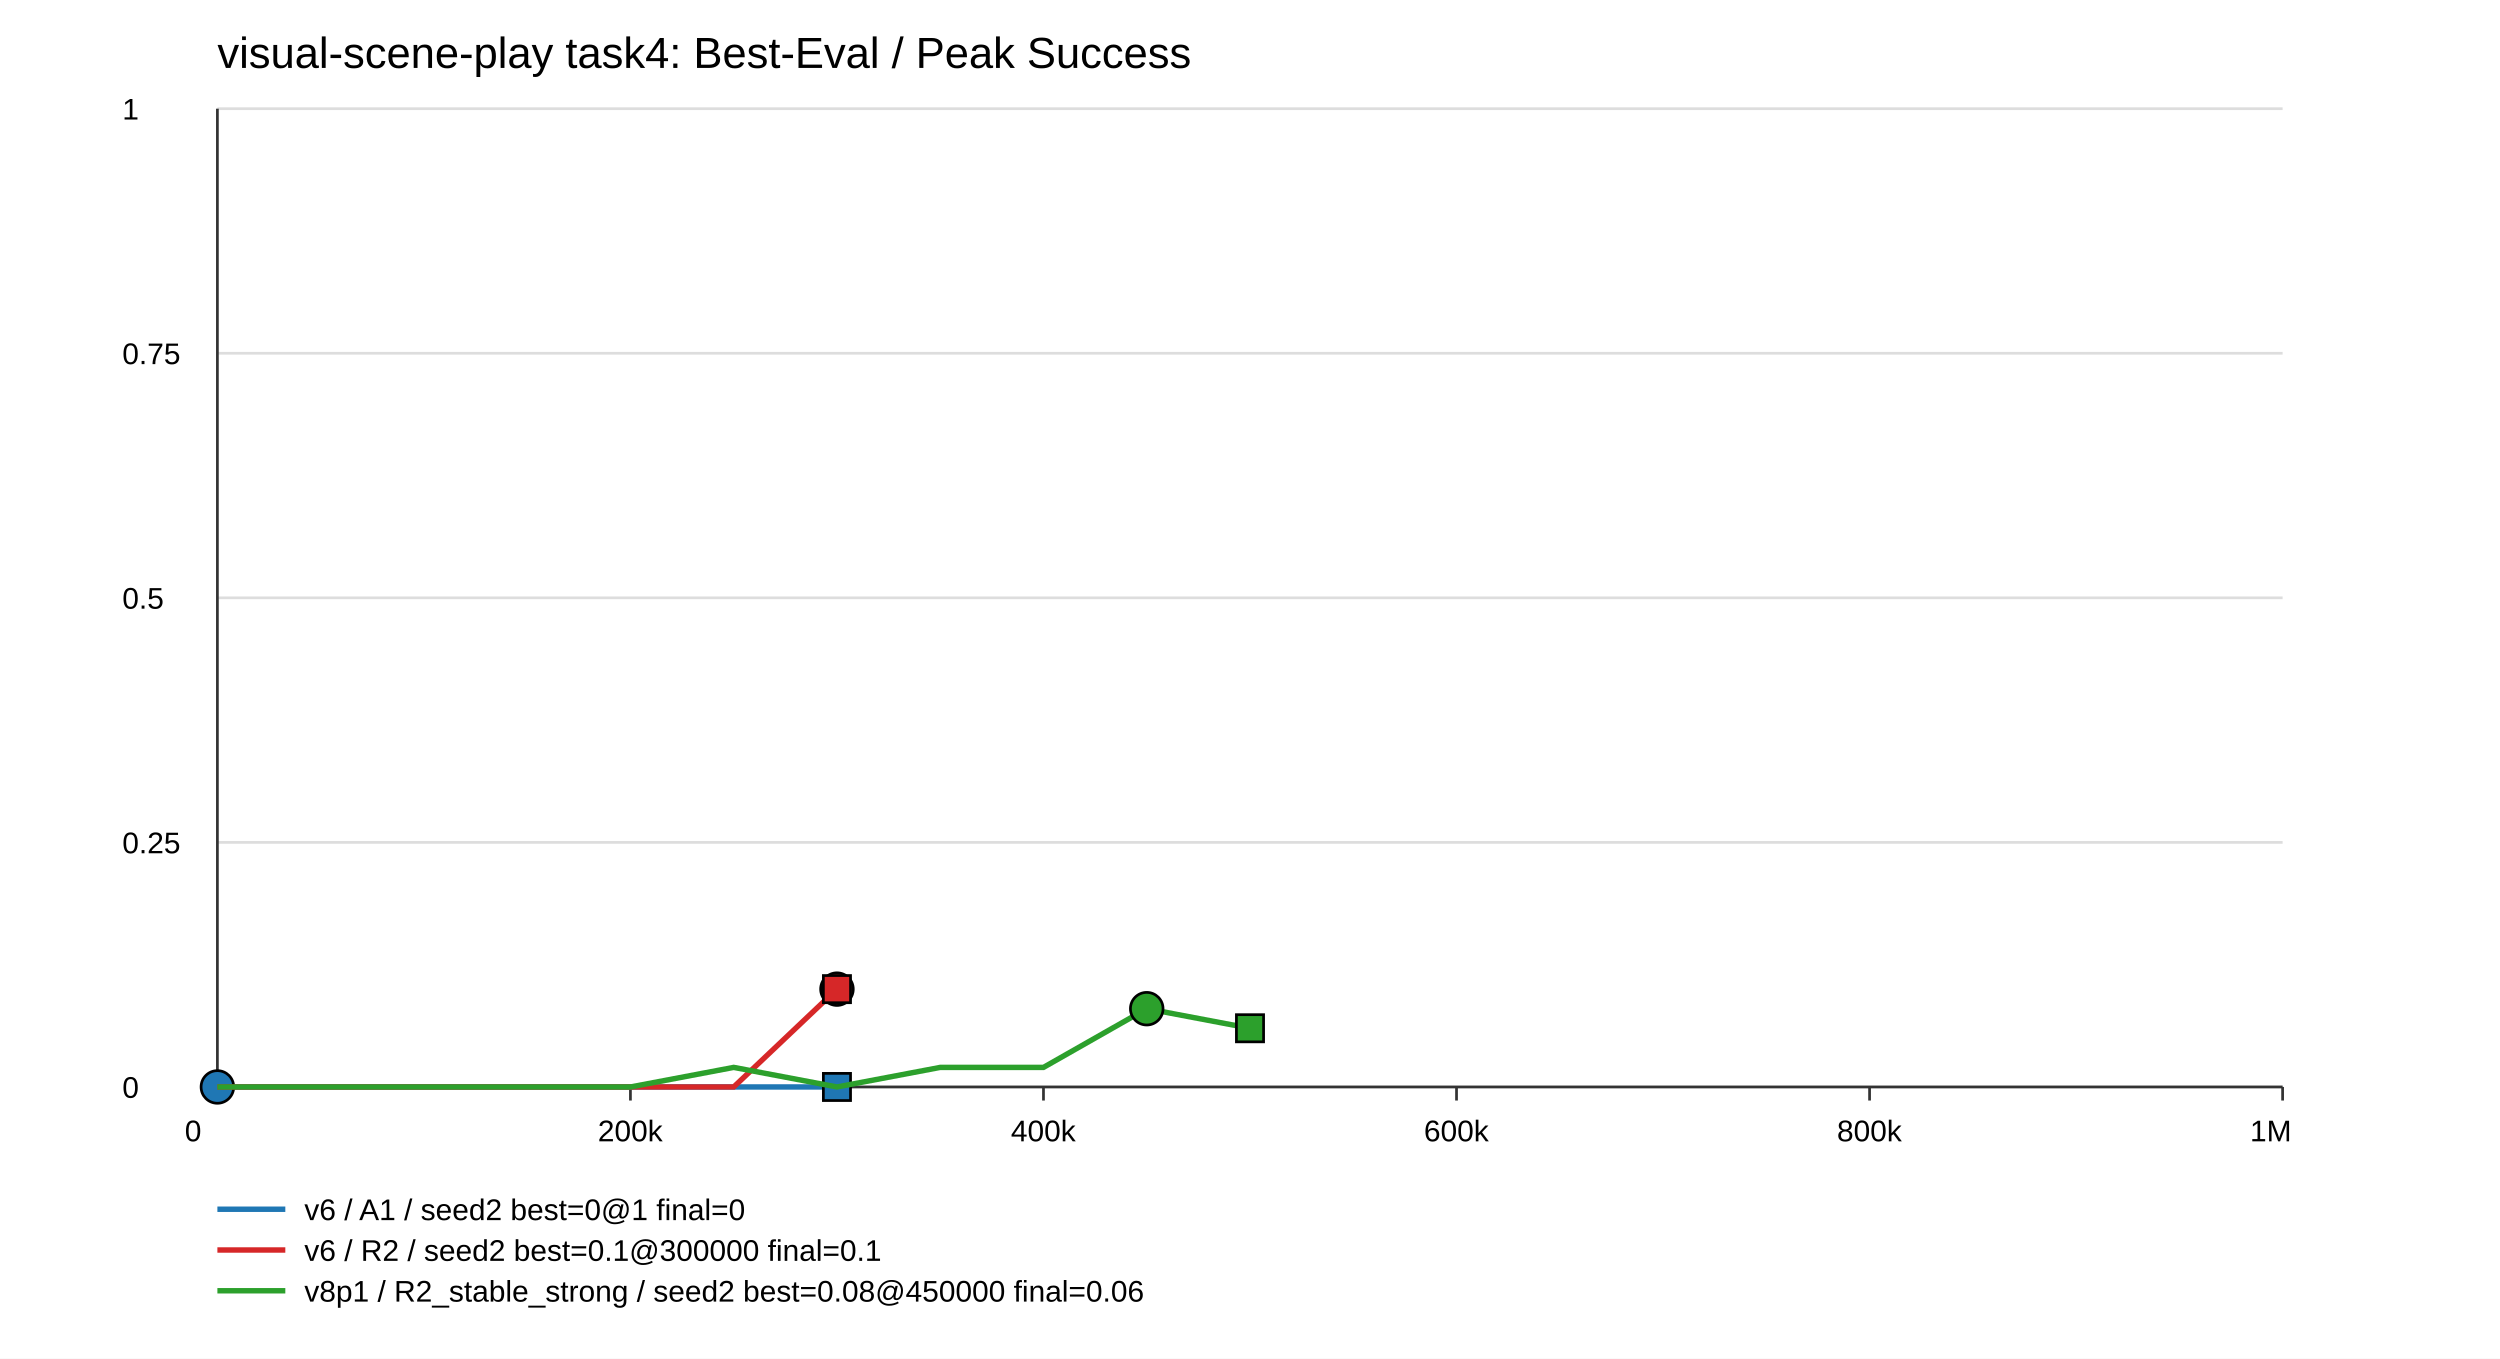
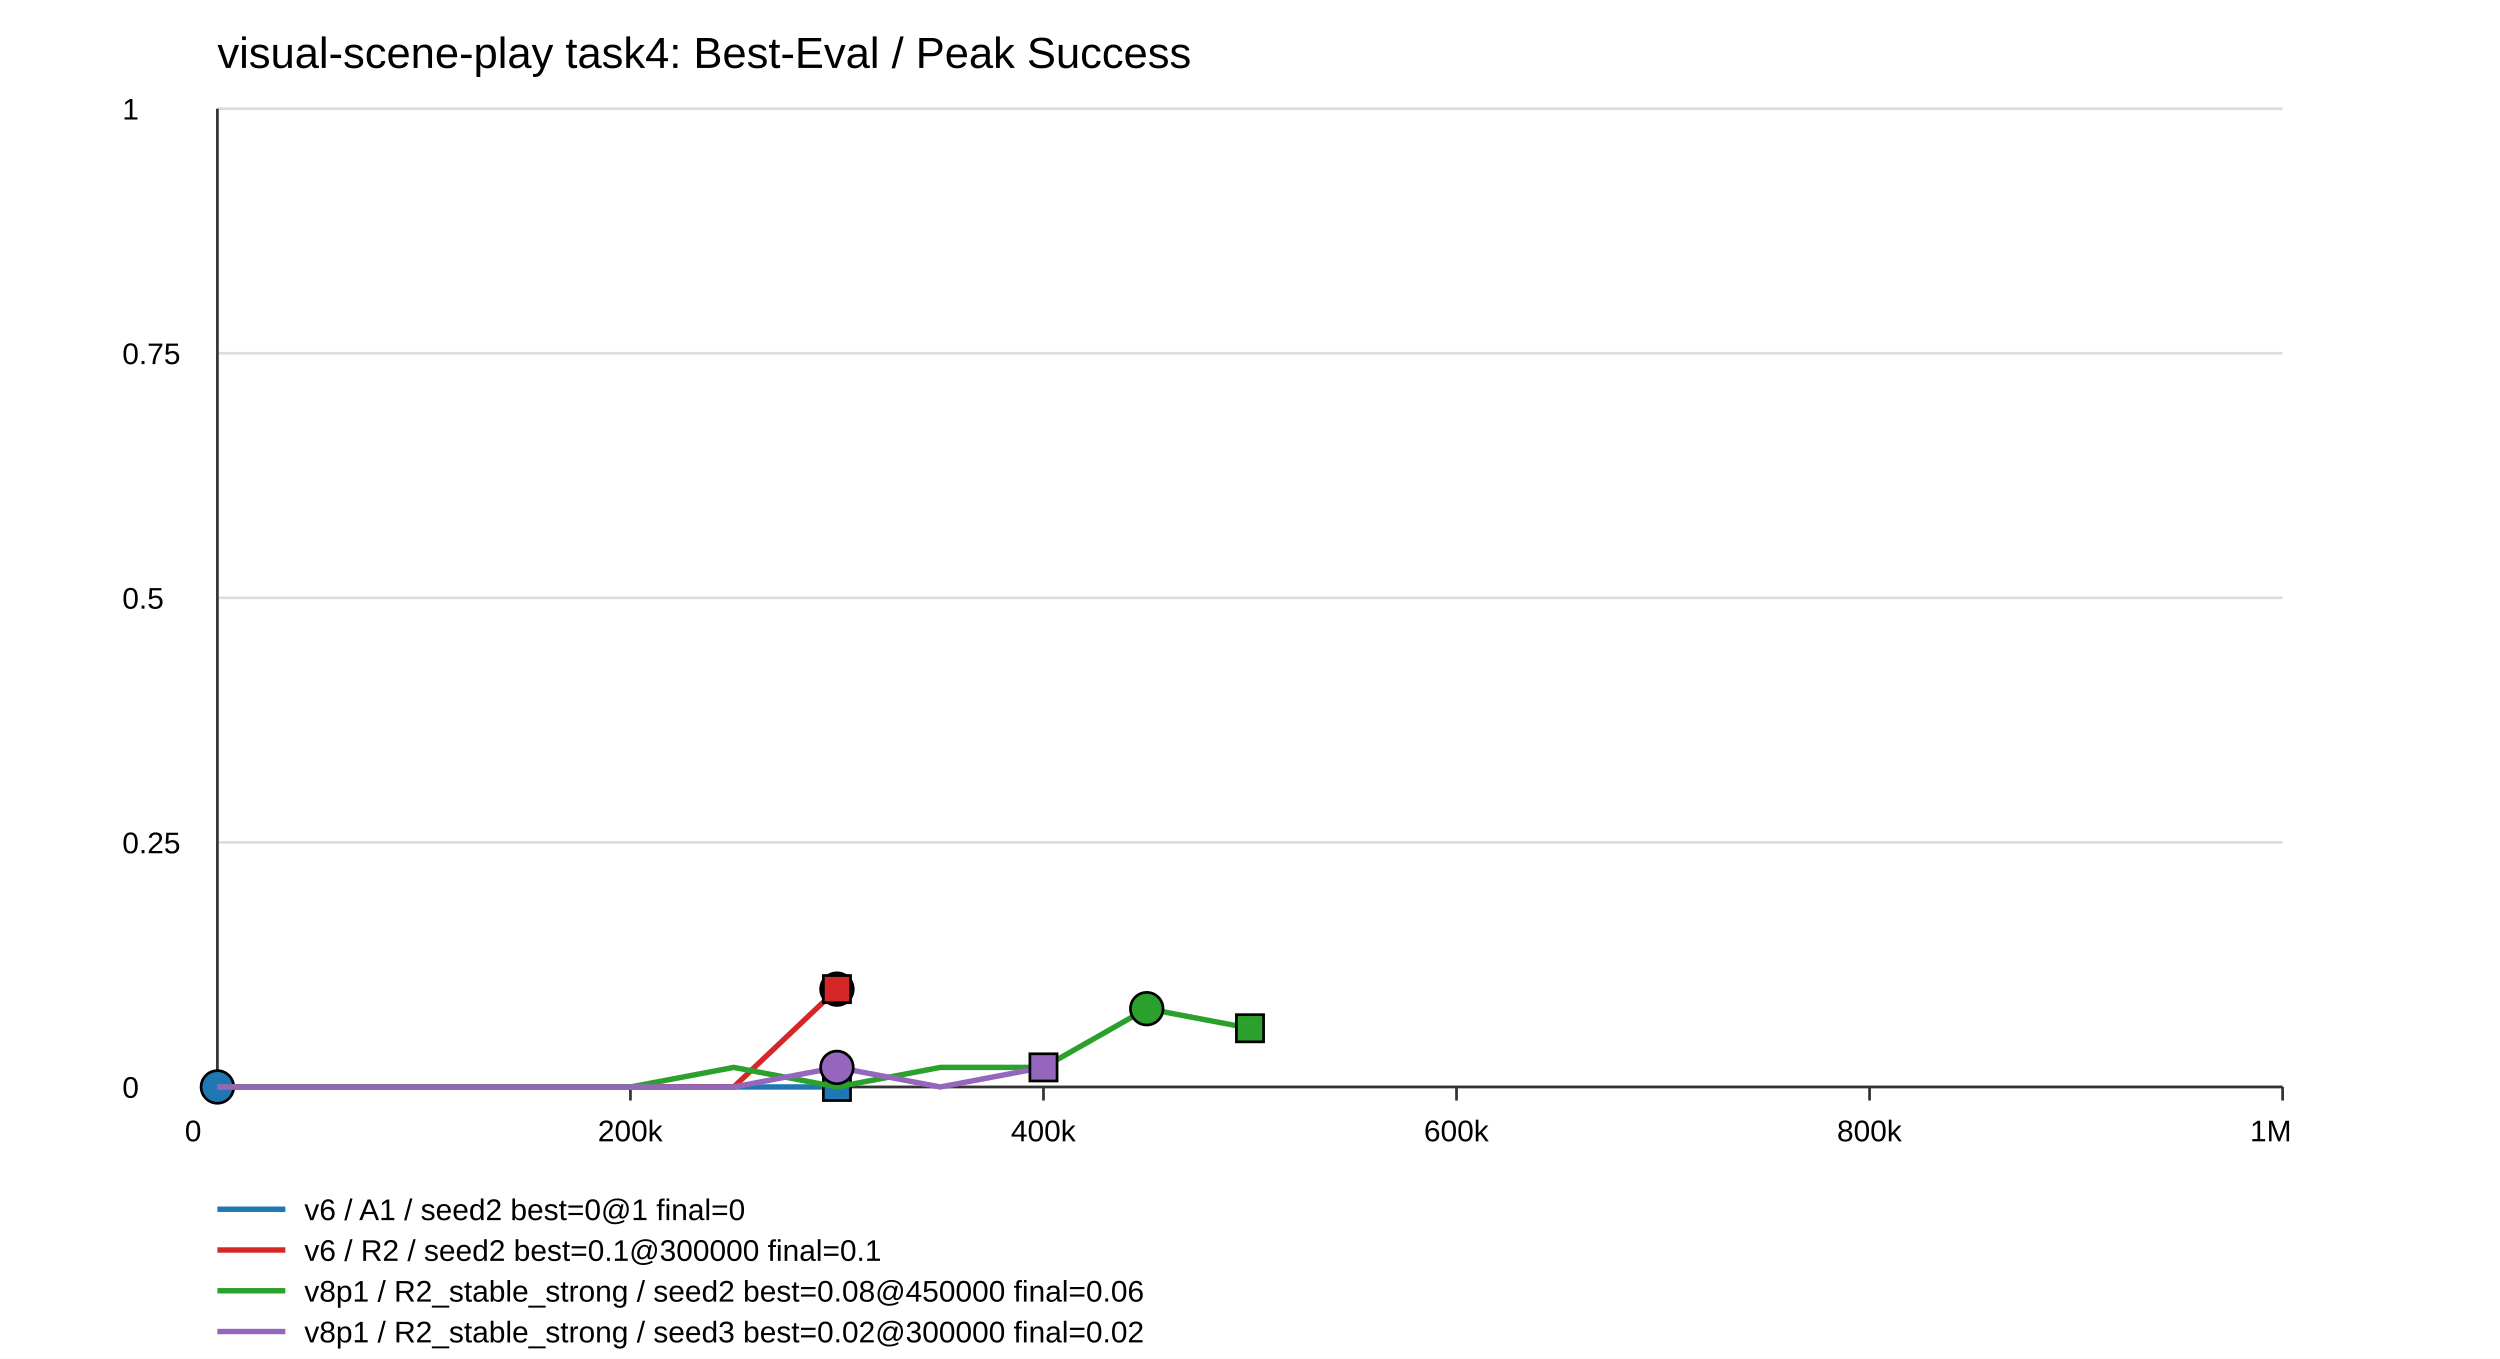
<svg xmlns="http://www.w3.org/2000/svg" width="920" height="500" viewBox="0 0 920 500">
  <rect width="100%" height="100%" fill="white" />
  <text x="80" y="25" font-family="Arial" font-size="16">visual-scene-play task4: Best-Eval / Peak Success</text>
  <line x1="80" y1="400.0" x2="840" y2="400.0" stroke="#ddd" />
  <text x="45" y="404.0" font-family="Arial" font-size="11">0</text>
  <line x1="80" y1="310.0" x2="840" y2="310.0" stroke="#ddd" />
  <text x="45" y="314.0" font-family="Arial" font-size="11">0.25</text>
  <line x1="80" y1="220.0" x2="840" y2="220.0" stroke="#ddd" />
  <text x="45" y="224.0" font-family="Arial" font-size="11">0.5</text>
  <line x1="80" y1="130.0" x2="840" y2="130.0" stroke="#ddd" />
  <text x="45" y="134.0" font-family="Arial" font-size="11">0.75</text>
  <line x1="80" y1="40.0" x2="840" y2="40.0" stroke="#ddd" />
  <text x="45" y="44.0" font-family="Arial" font-size="11">1</text>
  <line x1="80" y1="400" x2="840" y2="400" stroke="#333" />
  <line x1="80" y1="40" x2="80" y2="400" stroke="#333" />
  <line x1="80.0" y1="400" x2="80.0" y2="405" stroke="#333" />
  <text x="68.0" y="420" font-family="Arial" font-size="11">0</text>
  <line x1="232.0" y1="400" x2="232.0" y2="405" stroke="#333" />
  <text x="220.0" y="420" font-family="Arial" font-size="11">200k</text>
  <line x1="384.0" y1="400" x2="384.0" y2="405" stroke="#333" />
  <text x="372.0" y="420" font-family="Arial" font-size="11">400k</text>
  <line x1="536.0" y1="400" x2="536.0" y2="405" stroke="#333" />
  <text x="524.0" y="420" font-family="Arial" font-size="11">600k</text>
  <line x1="688.0" y1="400" x2="688.0" y2="405" stroke="#333" />
  <text x="676.0" y="420" font-family="Arial" font-size="11">800k</text>
  <line x1="840.0" y1="400" x2="840.0" y2="405" stroke="#333" />
  <text x="828.0" y="420" font-family="Arial" font-size="11">1M</text>
  <polyline points="80.0,400.0 118.0,400.0 156.0,400.0 194.0,400.0 232.0,400.0 270.0,400.0 308.0,400.0" fill="none" stroke="#1f77b4" stroke-width="2" />
  <circle cx="80.0" cy="400.0" r="6" fill="#1f77b4" stroke="black" />
  <rect x="303.0" y="395.0" width="10" height="10" fill="#1f77b4" stroke="black" />
  <line x1="80" y1="445" x2="105" y2="445" stroke="#1f77b4" stroke-width="2" />
  <text x="112" y="449" font-family="Arial" font-size="11">v6 / A1 / seed2 best=0@1 final=0</text>
  <polyline points="80.0,400.0 118.0,400.0 156.0,400.0 194.0,400.0 232.0,400.0 270.0,400.0 308.0,364.0" fill="none" stroke="#d62728" stroke-width="2" />
  <circle cx="308.0" cy="364.0" r="6" fill="#d62728" stroke="black" />
  <rect x="303.0" y="359.0" width="10" height="10" fill="#d62728" stroke="black" />
  <line x1="80" y1="460" x2="105" y2="460" stroke="#d62728" stroke-width="2" />
  <text x="112" y="464" font-family="Arial" font-size="11">v6 / R2 / seed2 best=0.1@300000 final=0.1</text>
  <polyline points="80.0,400.0 118.0,400.0 156.0,400.0 194.0,400.0 232.0,400.0 270.0,392.8 308.0,400.0 346.0,392.8 384.0,392.8 422.0,371.2 460.0,378.4" fill="none" stroke="#2ca02c" stroke-width="2" />
  <circle cx="422.0" cy="371.2" r="6" fill="#2ca02c" stroke="black" />
  <rect x="455.0" y="373.4" width="10" height="10" fill="#2ca02c" stroke="black" />
  <line x1="80" y1="475" x2="105" y2="475" stroke="#2ca02c" stroke-width="2" />
  <text x="112" y="479" font-family="Arial" font-size="11">v8p1 / R2_stable_strong / seed2 best=0.08@450000 final=0.06</text>
+   <polyline points="80.0,400.0 118.0,400.0 156.0,400.0 194.0,400.0 232.0,400.0 270.0,400.0 308.0,392.8 346.0,400.0 384.0,392.8" fill="none" stroke="#9467bd" stroke-width="2" />
+   <circle cx="308.0" cy="392.8" r="6" fill="#9467bd" stroke="black" />
+   <rect x="379.0" y="387.8" width="10" height="10" fill="#9467bd" stroke="black" />
+   <line x1="80" y1="490" x2="105" y2="490" stroke="#9467bd" stroke-width="2" />
+   <text x="112" y="494" font-family="Arial" font-size="11">v8p1 / R2_stable_strong / seed3 best=0.02@300000 final=0.02</text>
</svg>
